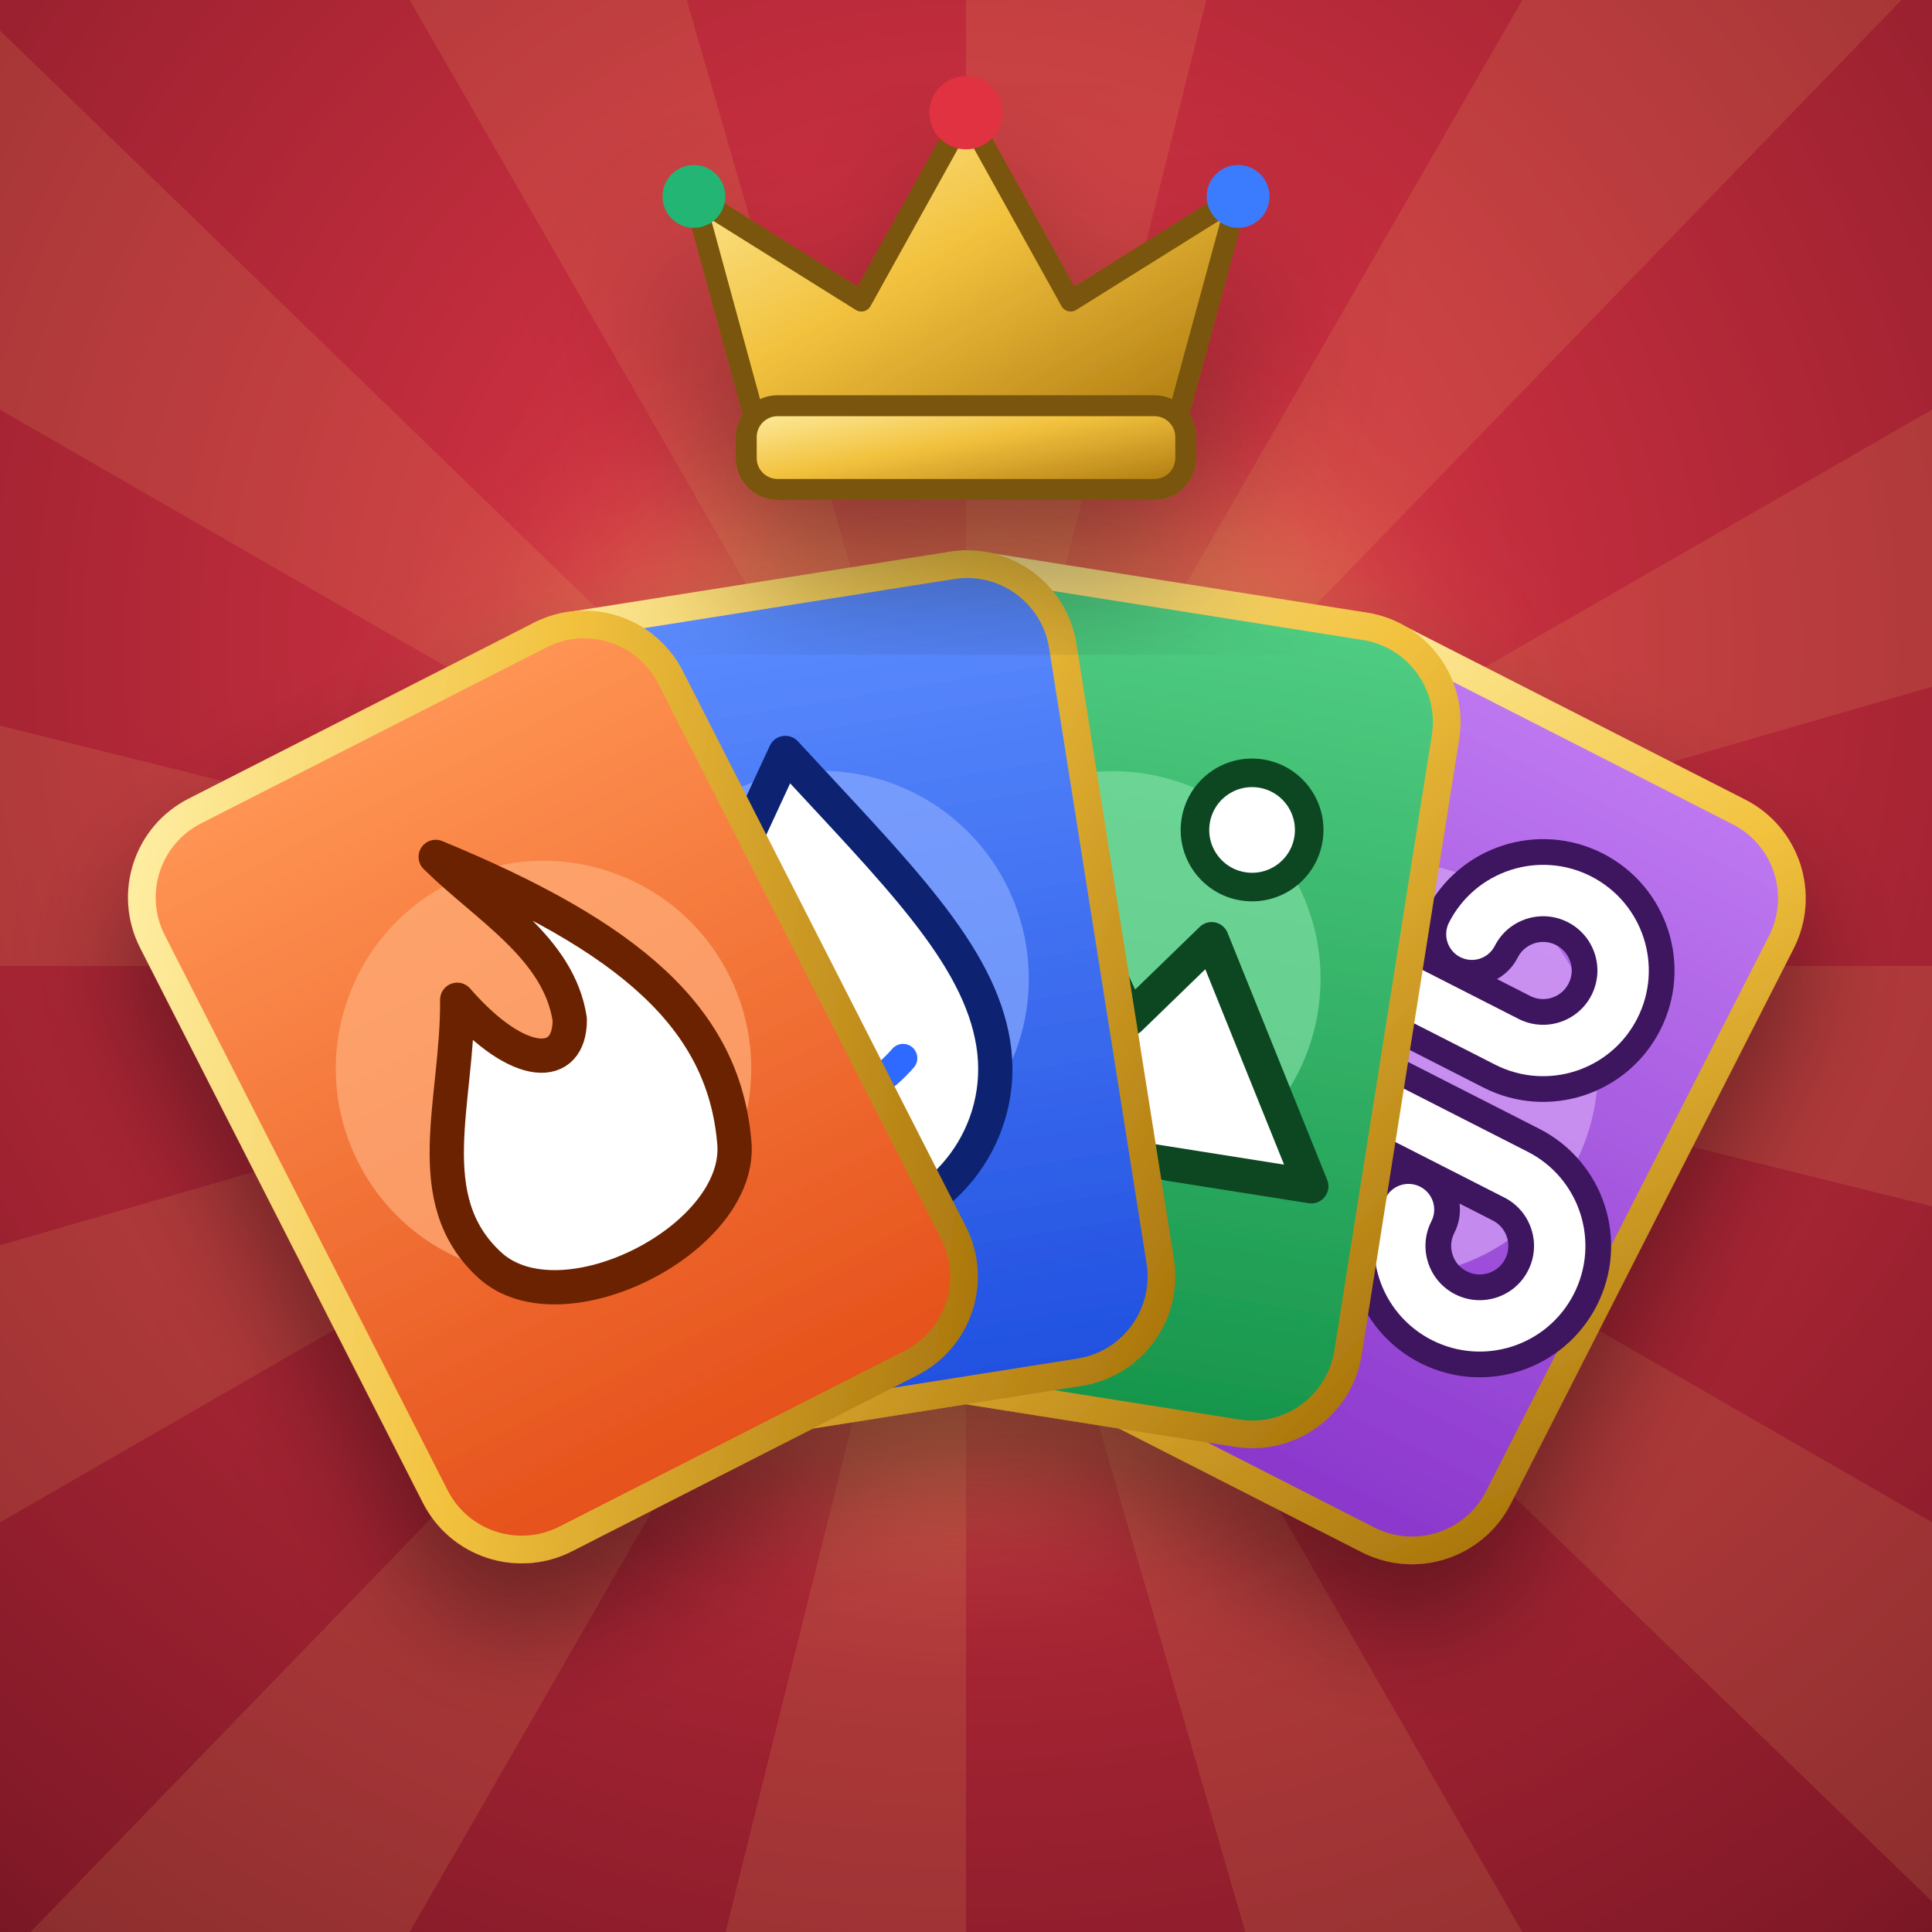
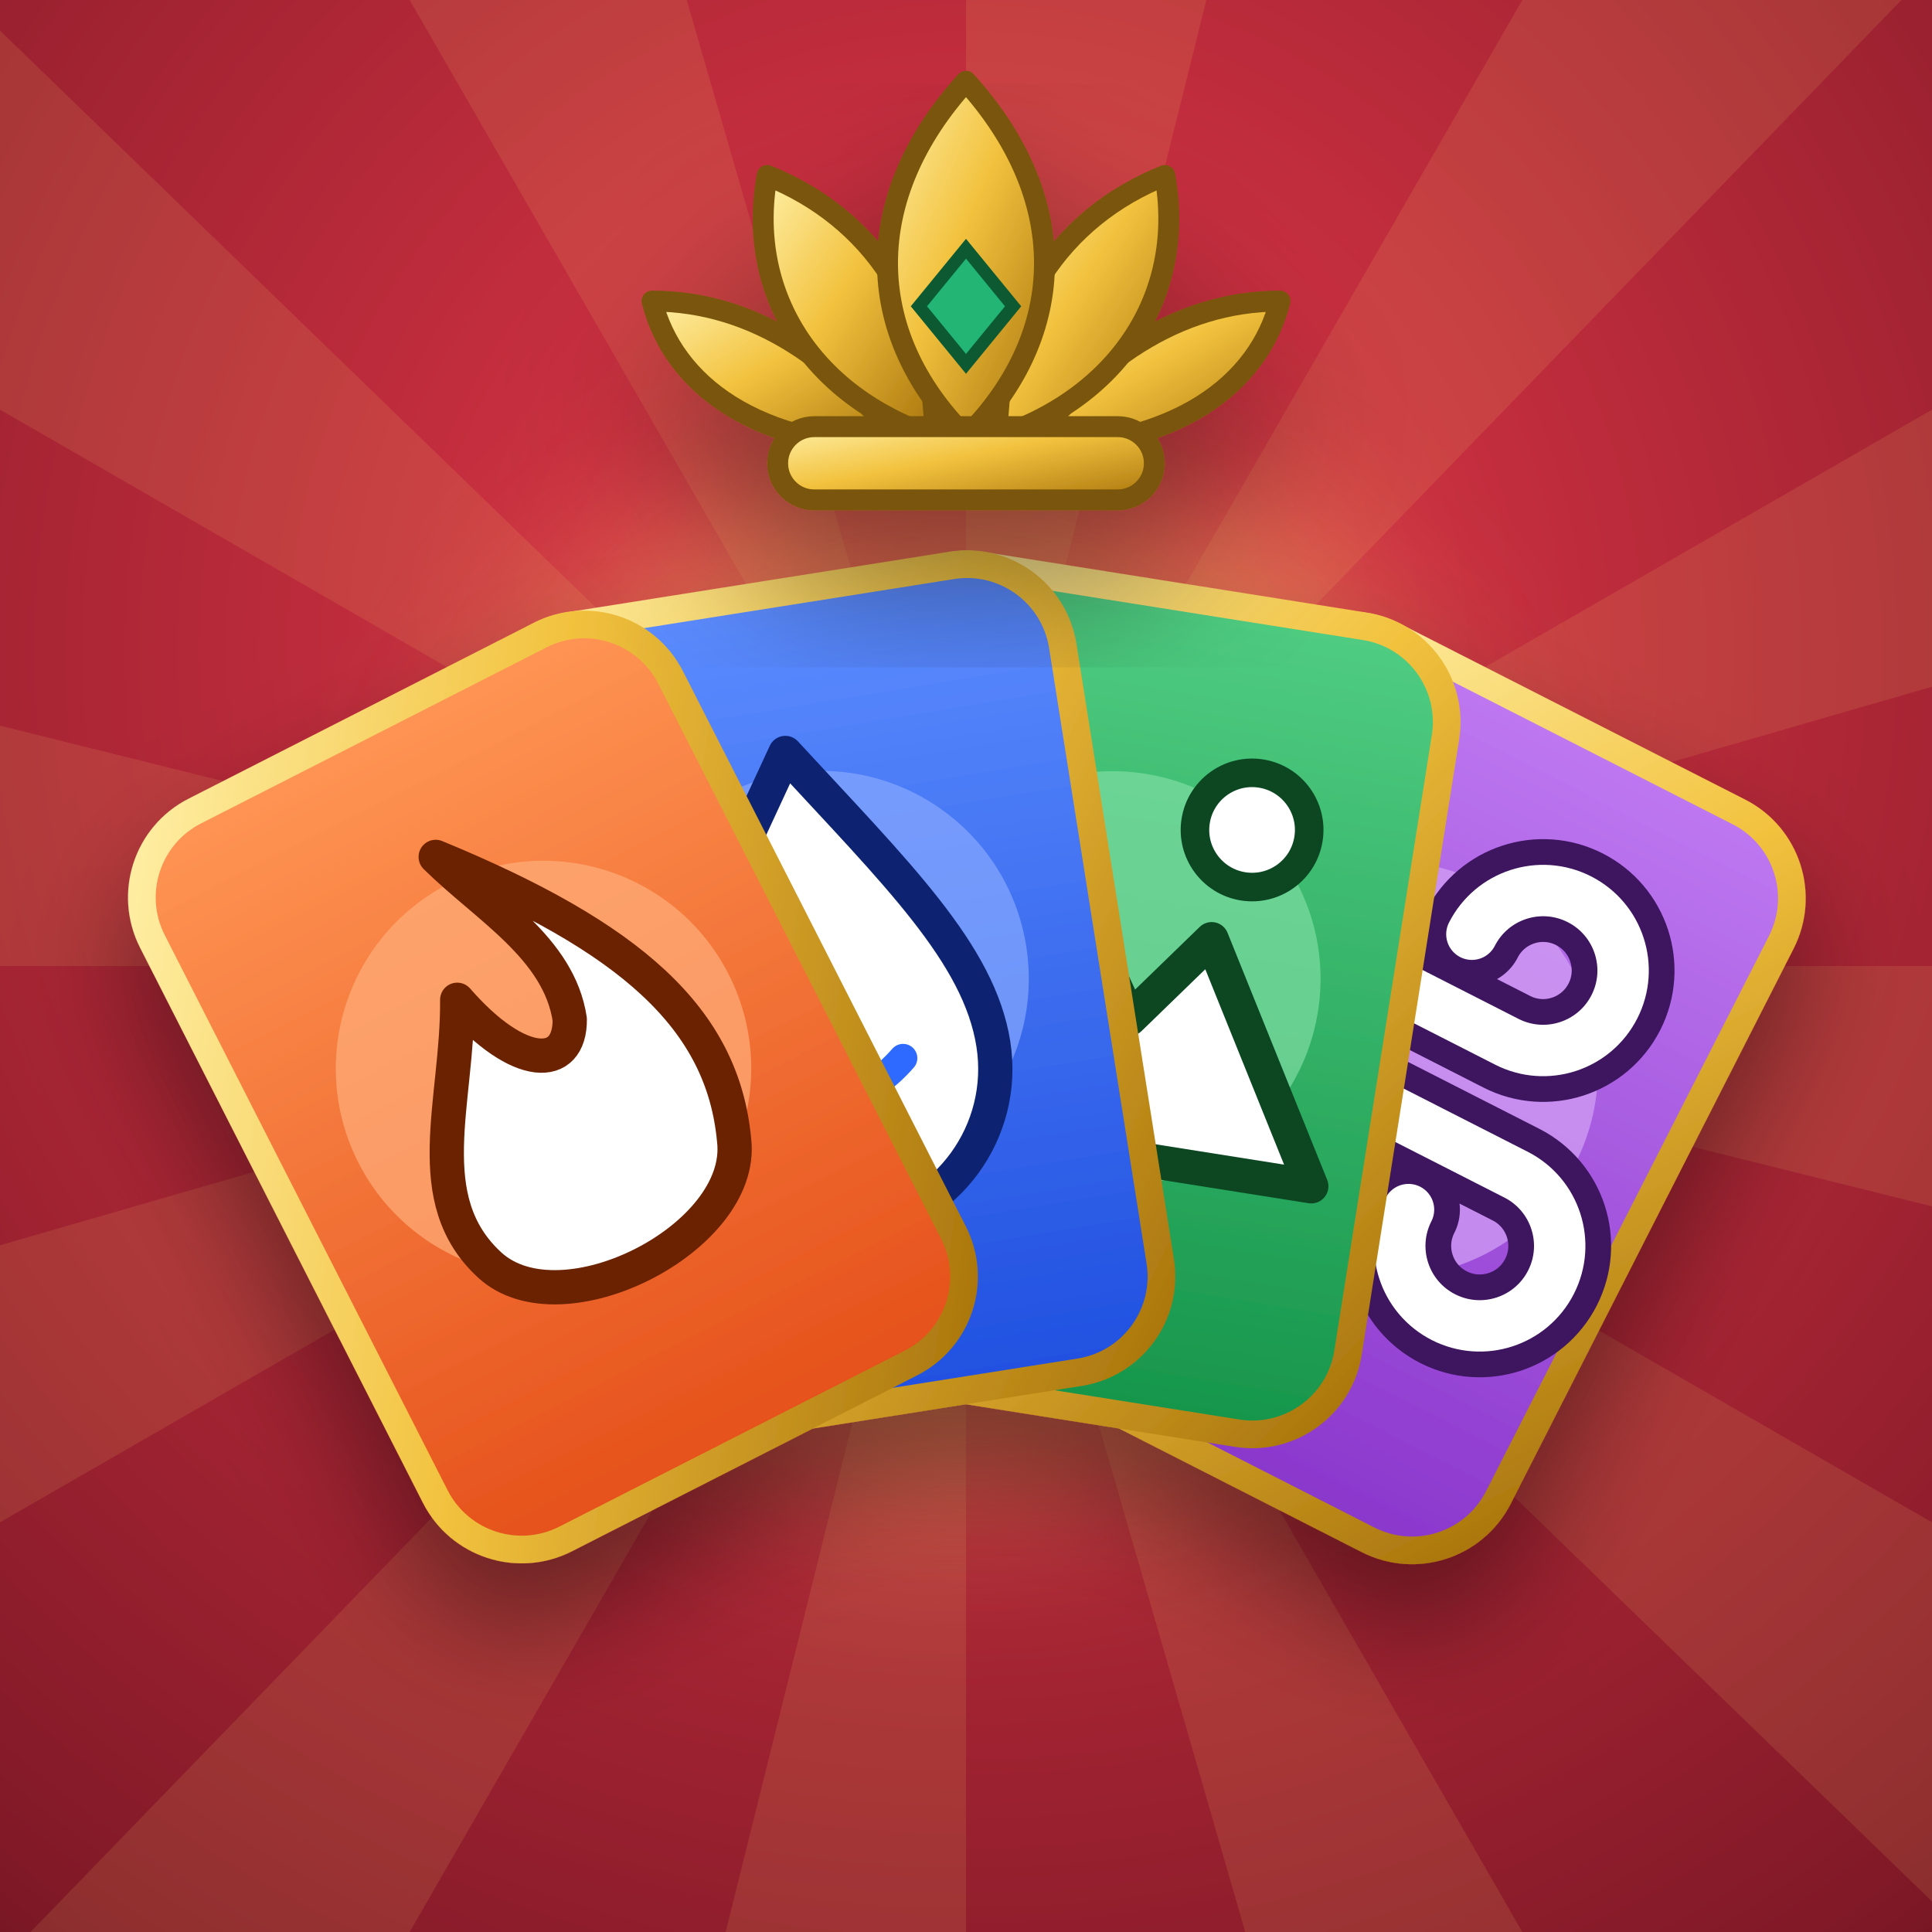
<svg xmlns="http://www.w3.org/2000/svg" viewBox="0 0 240 240" preserveAspectRatio="xMidYMin slice">
  <defs>
    <g id="rcg-rays">
      <polygon points="120,120 340,120 333,173" />
      <polygon points="120,120 311,230 278,273" />
      <polygon points="120,120 230,311 181,331" />
      <polygon points="120,120 120,340 67,333" />
      <polygon points="120,120 10,311 -33,278" />
      <polygon points="120,120 -71,230 -91,181" />
      <polygon points="120,120 -100,120 -93,67" />
      <polygon points="120,120 -71,10 -38,-33" />
      <polygon points="120,120 10,-71 59,-91" />
      <polygon points="120,120 120,-100 173,-93" />
      <polygon points="120,120 230,-71 273,-38" />
      <polygon points="120,120 311,10 331,59" />
    </g>
    <g id="rcg-crown">
-       <polygon points="-20,10 -26,-12 -10,-2 0,-20 10,-2 26,-12 20,10" fill="url(#rcg-gold)" stroke="#7A5508" stroke-width="2" stroke-linejoin="round" />
-       <rect x="-21" y="8" width="42" height="8" rx="3" fill="url(#rcg-gold)" stroke="#7A5508" stroke-width="2" />
-       <circle cx="0" cy="-20" r="3.5" fill="#E0303F" />
-       <circle cx="-26" cy="-12" r="3" fill="#22B573" />
-       <circle cx="26" cy="-12" r="3" fill="#3B7BFF" />
+       <path d="M-6,12 C-20,12 -28,6 -30,-2 C-20,-2 -12,4 -6,12Z" fill="url(#rcg-gold)" stroke="#7A5508" stroke-width="2" stroke-linejoin="round" />
+       <path d="M6,12 C20,12 28,6 30,-2 C20,-2 12,4 6,12Z" fill="url(#rcg-gold)" stroke="#7A5508" stroke-width="2" stroke-linejoin="round" />
+       <path d="M-3,11 C-15,7 -21,-3 -19,-14 C-9,-10 -3,-1 -3,11Z" fill="url(#rcg-gold)" stroke="#7A5508" stroke-width="2" stroke-linejoin="round" />
+       <path d="M3,11 C15,7 21,-3 19,-14 C9,-10 3,-1 3,11Z" fill="url(#rcg-gold)" stroke="#7A5508" stroke-width="2" stroke-linejoin="round" />
+       <path d="M0,-23 C10,-12 10,1 0,11 C-10,1 -10,-12 0,-23Z" fill="url(#rcg-gold)" stroke="#7A5508" stroke-width="2" stroke-linejoin="round" />
+       <rect x="-18" y="10" width="36" height="7" rx="3.5" fill="url(#rcg-gold)" stroke="#7A5508" stroke-width="2" />
+       <path d="M0,-7 L4.5,-1.5 L0,4 L-4.5,-1.5Z" fill="#22B573" stroke="#0B5A33" stroke-width="1.2" />
    </g>
    <filter id="rcg-shadow" x="-40%" y="-40%" width="180%" height="180%">
      <feDropShadow dx="0" dy="8" stdDeviation="7" flood-color="#000" flood-opacity="0.4" />
    </filter>
    <filter id="rcg-glow" x="-60%" y="-60%" width="220%" height="220%">
      <feGaussianBlur stdDeviation="11" />
    </filter>
    <linearGradient id="rcg-gold" x1="0" y1="0" x2="1" y2="1">
      <stop offset="0" stop-color="#FFF0A8" />
      <stop offset="0.45" stop-color="#F2C23E" />
      <stop offset="1" stop-color="#A8740C" />
    </linearGradient>
    <radialGradient id="rcg-ruby" cx="0.5" cy="0.4" r="0.8">
      <stop offset="0" stop-color="#E8394A" />
      <stop offset="1" stop-color="#3E0410" />
    </radialGradient>
    <radialGradient id="rcg-emerald" cx="0.5" cy="0.4" r="0.8">
      <stop offset="0" stop-color="#2FBF7A" />
      <stop offset="1" stop-color="#053A24" />
    </radialGradient>
    <radialGradient id="rcg-sapphire" cx="0.5" cy="0.4" r="0.8">
      <stop offset="0" stop-color="#3E7BFF" />
      <stop offset="1" stop-color="#0A1D5C" />
    </radialGradient>
    <radialGradient id="rcg-amethyst" cx="0.5" cy="0.4" r="0.8">
      <stop offset="0" stop-color="#A65BEA" />
      <stop offset="1" stop-color="#2A0A4A" />
    </radialGradient>
    <radialGradient id="rcg-citrine" cx="0.5" cy="0.4" r="0.8">
      <stop offset="0" stop-color="#F59A2E" />
      <stop offset="1" stop-color="#4A1A04" />
    </radialGradient>
    <radialGradient id="rcg-onyx" cx="0.5" cy="0.4" r="0.8">
      <stop offset="0" stop-color="#4E4757" />
      <stop offset="1" stop-color="#0B090D" />
    </radialGradient>
    <linearGradient id="rcg-ivory" x1="0" y1="0" x2="0" y2="1">
      <stop offset="0" stop-color="#FFFDF6" />
      <stop offset="1" stop-color="#F0E2BF" />
    </linearGradient>
    <linearGradient id="rcg-snake" x1="0" y1="0" x2="1" y2="1">
      <stop offset="0" stop-color="#8CF0B4" />
      <stop offset="1" stop-color="#14894A" />
    </linearGradient>
    <radialGradient id="rcg-sph-gold" cx="0.35" cy="0.3" r="0.8">
      <stop offset="0" stop-color="#FFF6C4" />
      <stop offset="0.45" stop-color="#F2C23E" />
      <stop offset="1" stop-color="#8F600A" />
    </radialGradient>
    <radialGradient id="rcg-sph-red" cx="0.35" cy="0.3" r="0.8">
      <stop offset="0" stop-color="#FFB0A8" />
      <stop offset="0.45" stop-color="#E8394A" />
      <stop offset="1" stop-color="#8A0F20" />
    </radialGradient>
    <radialGradient id="rcg-sph-blue" cx="0.35" cy="0.3" r="0.8">
      <stop offset="0" stop-color="#C2DCFF" />
      <stop offset="0.45" stop-color="#3B7BFF" />
      <stop offset="1" stop-color="#173C9E" />
    </radialGradient>
    <linearGradient id="rcg-gold-u" gradientUnits="userSpaceOnUse" x1="0" y1="0" x2="240" y2="240">
      <stop offset="0" stop-color="#FFF0A8" />
      <stop offset="0.5" stop-color="#F2C23E" />
      <stop offset="1" stop-color="#C08A12" />
    </linearGradient>
    <radialGradient id="rcg-vig" cx="0.5" cy="0.45" r="0.72">
      <stop offset="0.62" stop-color="#000" stop-opacity="0" />
      <stop offset="1" stop-color="#000" stop-opacity="0.32" />
    </radialGradient>
    <pattern id="rcg-scales" width="7" height="6" patternUnits="userSpaceOnUse" patternTransform="rotate(-30)">
      <path d="M 0 6 Q 3.5 1 7 6" fill="none" stroke="#0B4A28" stroke-width="0.8" opacity="0.55" />
    </pattern>
    <linearGradient id="rcg-snake-body" x1="0" y1="0" x2="1" y2="1">
      <stop offset="0" stop-color="#7EE0A2" />
      <stop offset="0.5" stop-color="#2FAE66" />
      <stop offset="1" stop-color="#17814A" />
    </linearGradient>
    <radialGradient id="rcg-snake-head" cx="0.42" cy="0.32" r="0.8">
      <stop offset="0" stop-color="#9FF0BE" />
      <stop offset="0.55" stop-color="#38B870" />
      <stop offset="1" stop-color="#16804A" />
    </radialGradient>
    <radialGradient id="rcg-iris" cx="0.5" cy="0.45" r="0.6">
      <stop offset="0" stop-color="#FFF1A0" />
      <stop offset="0.7" stop-color="#F2B82E" />
      <stop offset="1" stop-color="#B9800E" />
    </radialGradient>
    <radialGradient id="rcg-pearl" cx="0.35" cy="0.3" r="0.85">
      <stop offset="0" stop-color="#FFFFFF" />
      <stop offset="0.5" stop-color="#F3E6CC" />
      <stop offset="1" stop-color="#BFA77A" />
    </radialGradient>
    <clipPath id="rcg-snake-clip">
      <path d="M 34.0 244.5 L 38.3 243.9 L 42.6 243.5 L 46.8 243.1 L 51.1 242.7 L 55.4 242.3 L 59.7 241.8 L 63.9 241.3 L 68.2 240.8 L 72.4 240.2 L 76.6 239.6 L 80.8 238.9 L 84.9 238.3 L 89.1 237.5 L 93.1 236.8 L 97.2 236.0 L 101.2 235.2 L 105.1 234.4 L 109.0 233.5 L 112.9 232.6 L 116.6 231.6 L 120.4 230.7 L 124.0 229.7 L 127.6 228.7 L 131.1 227.7 L 134.5 226.6 L 137.9 225.6 L 141.1 224.5 L 144.3 223.4 L 147.4 222.2 L 150.4 221.1 L 153.2 219.9 L 156.0 218.8 L 158.7 217.6 L 161.2 216.4 L 163.6 215.2 L 165.9 214.1 L 168.1 212.9 L 170.1 211.7 L 172.0 210.5 L 173.7 209.4 L 175.3 208.2 L 176.8 207.1 L 178.0 206.0 L 179.1 205.0 L 180.0 204.0 L 180.8 203.0 L 181.4 202.2 L 181.8 201.5 L 182.1 200.9 L 182.2 200.4 L 182.3 200.0 L 182.3 199.7 L 182.2 199.5 L 182.2 199.3 L 182.0 199.0 L 181.8 198.6 L 181.4 198.1 L 180.9 197.5 L 180.2 196.8 L 179.2 196.0 L 177.9 195.1 L 176.5 194.2 L 175.0 193.3 L 173.3 192.4 L 171.5 191.5 L 169.5 190.7 L 167.5 189.8 L 165.3 189.0 L 163.0 188.2 L 160.7 187.3 L 158.2 186.6 L 155.7 185.8 L 153.1 185.0 L 150.5 184.3 L 147.8 183.6 L 145.0 182.8 L 142.2 182.1 L 139.3 181.5 L 136.4 180.8 L 133.5 180.1 L 130.6 179.5 L 127.6 178.8 L 124.6 178.2 L 121.7 177.5 L 118.7 176.9 L 115.7 176.2 L 112.7 175.6 L 109.8 174.9 L 106.9 174.3 L 104.0 173.6 L 101.1 173.0 L 98.3 172.3 L 95.5 171.6 L 92.8 171.0 L 90.1 170.2 L 87.4 169.5 L 84.9 168.8 L 82.4 168.0 L 79.9 167.2 L 77.5 166.4 L 75.2 165.5 L 73.0 164.7 L 70.8 163.7 L 68.7 162.7 L 66.7 161.6 L 64.8 160.5 L 62.9 159.2 L 61.1 157.8 L 59.4 156.3 L 57.8 154.6 L 56.3 152.6 L 55.0 150.4 L 54.0 147.9 L 53.4 145.2 L 53.2 142.4 L 53.4 139.7 L 54.0 137.0 L 54.9 134.5 L 56.0 132.1 L 57.5 129.9 L 59.1 127.7 L 61.0 125.7 L 63.0 123.9 L 65.1 122.2 L 67.3 120.7 L 69.6 119.2 L 71.9 117.9 L 74.4 116.6 L 77.0 115.4 L 79.6 114.2 L 82.3 113.2 L 85.1 112.1 L 87.9 111.2 L 90.8 110.2 L 93.8 109.3 L 96.8 108.4 L 99.8 107.6 L 102.9 106.8 L 106.0 106.0 L 109.2 105.2 L 112.3 104.5 L 115.5 103.8 L 118.7 103.1 L 121.9 102.4 L 125.0 101.7 L 128.2 101.0 L 131.3 100.4 L 134.4 99.8 L 137.5 99.1 L 140.5 98.5 L 143.5 97.9 L 146.4 97.3 L 149.2 96.7 L 152.0 96.0 L 154.6 95.4 L 157.2 94.8 L 159.7 94.2 L 162.0 93.6 L 164.2 93.0 L 166.3 92.4 L 168.2 91.8 L 169.9 91.1 L 171.5 90.6 L 172.9 90.0 L 174.0 89.5 L 174.9 89.0 L 175.5 88.6 L 175.8 88.4 L 175.7 88.4 L 175.4 88.7 L 174.9 89.4 L 174.3 90.6 L 173.9 92.2 L 173.8 93.9 L 174.1 95.3 L 174.4 96.2 L 174.6 96.7 L 174.6 96.7 L 174.2 96.4 L 173.5 95.7 L 172.3 94.8 L 171.1 93.8 L 169.8 93.0 L 168.6 92.1 L 167.3 91.3 L 166.1 90.6 L 164.8 89.9 L 163.5 89.3 L 162.3 88.6 L 161.0 88.1 L 159.7 87.5 L 158.4 87.0 L 157.1 86.6 L 155.8 86.2 L 154.5 85.8 L 153.2 85.4 L 152.0 85.0 L 150.7 84.7 L 149.4 84.4 L 148.1 84.1 L 146.9 83.9 L 145.6 83.6 L 144.3 83.4 L 143.1 83.2 L 141.9 83.1 L 140.7 83.0 L 139.5 82.8 L 138.3 82.7 L 137.1 82.6 L 136.0 82.6 L 134.8 82.5 L 133.7 82.5 L 132.6 82.4 L 131.6 82.4 L 130.5 82.4 L 129.5 82.3 L 128.5 82.3 L 127.6 82.3 L 126.6 82.3 L 125.7 82.3 L 124.8 82.3 L 123.9 82.3 L 123.0 82.2 L 122.1 82.2 L 121.1 82.2 L 120.2 82.1 L 119.2 81.9 L 118.0 81.8 L 116.7 81.5 L 115.0 80.9 L 113.0 80.0 L 110.5 78.3 L 107.9 75.2 L 106.0 70.9 L 105.7 66.4 L 106.4 62.9 L 107.5 60.5 L 108.6 58.8 L 109.6 57.6 L 110.3 56.8 L 129.7 75.2 L 129.7 75.2 L 130.1 74.6 L 130.8 73.6 L 131.6 71.7 L 132.3 68.7 L 132.0 64.7 L 130.3 60.8 L 127.9 58.1 L 125.9 56.6 L 124.4 56.0 L 123.5 55.7 L 123.0 55.5 L 122.8 55.5 L 122.8 55.5 L 123.0 55.5 L 123.4 55.6 L 123.9 55.6 L 124.5 55.6 L 125.2 55.6 L 126.0 55.6 L 126.9 55.6 L 127.8 55.6 L 128.9 55.7 L 129.9 55.7 L 131.1 55.7 L 132.3 55.7 L 133.5 55.8 L 134.8 55.8 L 136.1 55.9 L 137.5 55.9 L 139.0 56.0 L 140.4 56.1 L 142.0 56.3 L 143.5 56.4 L 145.1 56.6 L 146.7 56.8 L 148.4 57.1 L 150.1 57.3 L 151.8 57.6 L 153.5 58.0 L 155.3 58.4 L 157.1 58.8 L 158.9 59.2 L 160.7 59.7 L 162.5 60.3 L 164.4 60.9 L 166.3 61.6 L 168.1 62.4 L 170.0 63.2 L 171.9 64.0 L 173.8 64.9 L 175.7 65.9 L 177.6 67.0 L 179.4 68.1 L 181.3 69.3 L 183.2 70.5 L 185.0 71.8 L 186.9 73.2 L 188.7 74.7 L 190.5 76.3 L 192.5 78.2 L 194.4 80.3 L 196.1 82.7 L 197.6 85.4 L 198.7 88.5 L 199.3 92.1 L 199.2 95.8 L 198.3 99.3 L 196.8 102.4 L 195.0 104.9 L 193.0 106.9 L 191.0 108.6 L 188.9 110.0 L 186.8 111.2 L 184.7 112.2 L 182.5 113.2 L 180.3 114.0 L 178.0 114.8 L 175.6 115.5 L 173.1 116.2 L 170.6 116.9 L 168.0 117.5 L 165.3 118.1 L 162.6 118.7 L 159.8 119.3 L 156.9 119.8 L 154.0 120.4 L 151.0 120.9 L 148.0 121.5 L 145.0 122.0 L 141.9 122.5 L 138.8 123.1 L 135.7 123.6 L 132.6 124.1 L 129.5 124.7 L 126.4 125.2 L 123.2 125.8 L 120.2 126.3 L 117.1 126.9 L 114.1 127.5 L 111.1 128.1 L 108.2 128.8 L 105.3 129.4 L 102.5 130.1 L 99.8 130.8 L 97.2 131.5 L 94.6 132.2 L 92.2 133.0 L 89.8 133.7 L 87.6 134.5 L 85.6 135.3 L 83.6 136.1 L 81.9 137.0 L 80.3 137.8 L 78.8 138.6 L 77.6 139.4 L 76.6 140.2 L 75.7 140.9 L 75.0 141.5 L 74.5 142.1 L 74.2 142.7 L 74.0 143.0 L 73.9 143.0 L 73.9 142.9 L 73.9 142.5 L 73.9 142.1 L 73.8 141.7 L 73.7 141.5 L 73.6 141.4 L 73.7 141.5 L 73.9 141.8 L 74.3 142.3 L 75.0 142.8 L 75.8 143.4 L 76.9 144.1 L 78.1 144.8 L 79.5 145.6 L 81.0 146.3 L 82.7 147.1 L 84.5 147.8 L 86.5 148.6 L 88.6 149.3 L 90.8 150.1 L 93.1 150.9 L 95.5 151.6 L 97.9 152.4 L 100.5 153.1 L 103.1 153.9 L 105.8 154.6 L 108.5 155.4 L 111.3 156.1 L 114.2 156.8 L 117.0 157.6 L 119.9 158.3 L 122.9 159.1 L 125.8 159.9 L 128.8 160.6 L 131.8 161.4 L 134.8 162.2 L 137.8 163.0 L 140.7 163.8 L 143.7 164.6 L 146.6 165.5 L 149.5 166.3 L 152.4 167.2 L 155.3 168.1 L 158.1 169.0 L 160.9 169.9 L 163.6 170.9 L 166.2 171.9 L 168.8 172.9 L 171.4 173.9 L 173.8 175.0 L 176.2 176.2 L 178.5 177.3 L 180.8 178.5 L 182.9 179.8 L 185.0 181.1 L 186.9 182.5 L 188.8 184.0 L 190.6 185.6 L 192.3 187.3 L 193.7 189.2 L 195.0 191.2 L 196.0 193.3 L 196.7 195.5 L 197.1 197.8 L 197.1 200.1 L 196.9 202.4 L 196.3 204.6 L 195.6 206.7 L 194.6 208.6 L 193.4 210.4 L 192.1 212.2 L 190.6 213.8 L 189.0 215.3 L 187.3 216.8 L 185.4 218.3 L 183.5 219.7 L 181.4 221.0 L 179.2 222.3 L 176.9 223.6 L 174.5 224.9 L 171.9 226.1 L 169.3 227.3 L 166.6 228.5 L 163.7 229.6 L 160.8 230.7 L 157.8 231.8 L 154.6 232.9 L 151.4 233.9 L 148.1 235.0 L 144.7 235.9 L 141.2 236.9 L 137.7 237.8 L 134.1 238.7 L 130.4 239.6 L 126.6 240.4 L 122.8 241.2 L 118.9 242.0 L 115.0 242.7 L 111.0 243.4 L 106.9 244.1 L 102.8 244.7 L 98.7 245.2 L 94.5 245.8 L 90.3 246.3 L 86.1 246.7 L 81.8 247.1 L 77.5 247.4 L 73.2 247.7 L 68.8 248.0 L 64.5 248.2 L 60.1 248.3 L 55.8 248.4 L 51.4 248.4 L 47.0 248.4 L 42.7 248.3 L 38.3 248.0 L 34.0 247.5 Z" />
    </clipPath>
    <clipPath id="rcg-snake-front">
      <rect x="0" y="176" width="240" height="40" />
      <rect x="0" y="104" width="240" height="24" />
    </clipPath>
    <linearGradient id="rcg-agni" x1="0" y1="0" x2="0" y2="1">
      <stop offset="0" stop-color="#FF9554" />
      <stop offset="1" stop-color="#E5501A" />
    </linearGradient>
    <linearGradient id="rcg-jal" x1="0" y1="0" x2="0" y2="1">
      <stop offset="0" stop-color="#5C8CFF" />
      <stop offset="1" stop-color="#2050E0" />
    </linearGradient>
    <linearGradient id="rcg-prithvi" x1="0" y1="0" x2="0" y2="1">
      <stop offset="0" stop-color="#50CD82" />
      <stop offset="1" stop-color="#16954B" />
    </linearGradient>
    <linearGradient id="rcg-vayu" x1="0" y1="0" x2="0" y2="1">
      <stop offset="0" stop-color="#BE78F0" />
      <stop offset="1" stop-color="#8A36CC" />
    </linearGradient>
    <g id="rcg-card-agni">
      <rect width="84" height="118" rx="14" fill="url(#rcg-agni)" stroke="url(#rcg-gold)" stroke-width="4" />
      <circle cx="42" cy="56" r="30" fill="#FFAE7A" opacity="0.7" />
      <path transform="translate(42 58) scale(1.65)" d="M 0 -22 C 12 -8 16 2 12 12 C 9 20 -9 20 -12 12 C -15 4 -8 -2 -4 -10 C -2 -2 2 0 4 -4 C 6 -10 2 -16 0 -22 Z" fill="#FFF" stroke="#6B2200" stroke-width="3" stroke-linejoin="round" />
    </g>
    <g id="rcg-card-jal">
      <rect width="84" height="118" rx="14" fill="url(#rcg-jal)" stroke="url(#rcg-gold)" stroke-width="4" />
      <circle cx="42" cy="56" r="30" fill="#86A8FF" opacity="0.7" />
      <g transform="translate(42 56) scale(1.65)" stroke-linejoin="round">
        <path d="M 0 -20 C 8 -8 14 0 14 8 A 14 14 0 0 1 -14 8 C -14 0 -8 -8 0 -20 Z" fill="#FFF" stroke="#0E2470" stroke-width="3" />
        <path d="M -6 8 Q 0 13 6 8" fill="none" stroke="#2F6BFF" stroke-width="2.5" stroke-linecap="round" />
      </g>
    </g>
    <g id="rcg-card-prithvi">
      <rect width="84" height="118" rx="14" fill="url(#rcg-prithvi)" stroke="url(#rcg-gold)" stroke-width="4" />
      <circle cx="42" cy="56" r="30" fill="#7EDDA3" opacity="0.7" />
      <g transform="translate(42 58) scale(1.65)" stroke="#0A4623" stroke-linejoin="round">
        <path d="M -20 14 L -6 -10 L 2 2 L 8 -6 L 20 14 Z" fill="#FFF" stroke-width="3" />
        <circle cx="10" cy="-16" r="5" fill="#FFF" stroke-width="2.5" />
      </g>
    </g>
    <g id="rcg-card-vayu">
      <rect width="84" height="118" rx="14" fill="url(#rcg-vayu)" stroke="url(#rcg-gold)" stroke-width="4" />
      <circle cx="42" cy="56" r="30" fill="#D4A2F5" opacity="0.7" />
      <g transform="translate(42 58) scale(1.65)" fill="none" stroke-linecap="round">
        <path d="M -18 -8 H 8 A 7 7 0 1 0 1 -15 M -18 2 H 14 A 7 7 0 1 1 7 9 M -14 12 H 0" stroke="#3C145F" stroke-width="9" />
        <path d="M -18 -8 H 8 A 7 7 0 1 0 1 -15 M -18 2 H 14 A 7 7 0 1 1 7 9 M -14 12 H 0" stroke="#FFF" stroke-width="4.5" />
      </g>
    </g>
  </defs>
  <rect x="-80" y="-80" width="400" height="400" fill="url(#rcg-ruby)" />
  <use href="#rcg-rays" fill="#FFD36B" opacity="0.12" />
  <circle cx="120" cy="120" r="64" fill="#FFD36B" opacity="0.4" filter="url(#rcg-glow)" />
  <g filter="url(#rcg-shadow)">
    <use href="#rcg-card-vayu" transform="rotate(27 120 236) translate(84 72) scale(0.86)" />
    <use href="#rcg-card-prithvi" transform="rotate(9 120 236) translate(84 72) scale(0.86)" />
    <use href="#rcg-card-jal" transform="rotate(-9 120 236) translate(84 72) scale(0.86)" />
    <use href="#rcg-card-agni" transform="rotate(-27 120 236) translate(84 72) scale(0.86)" />
  </g>
  <use href="#rcg-crown" filter="url(#rcg-shadow)" transform="translate(120 40) scale(1.3)" />
  <rect x="-80" y="-80" width="400" height="400" fill="url(#rcg-vig)" />
</svg>
